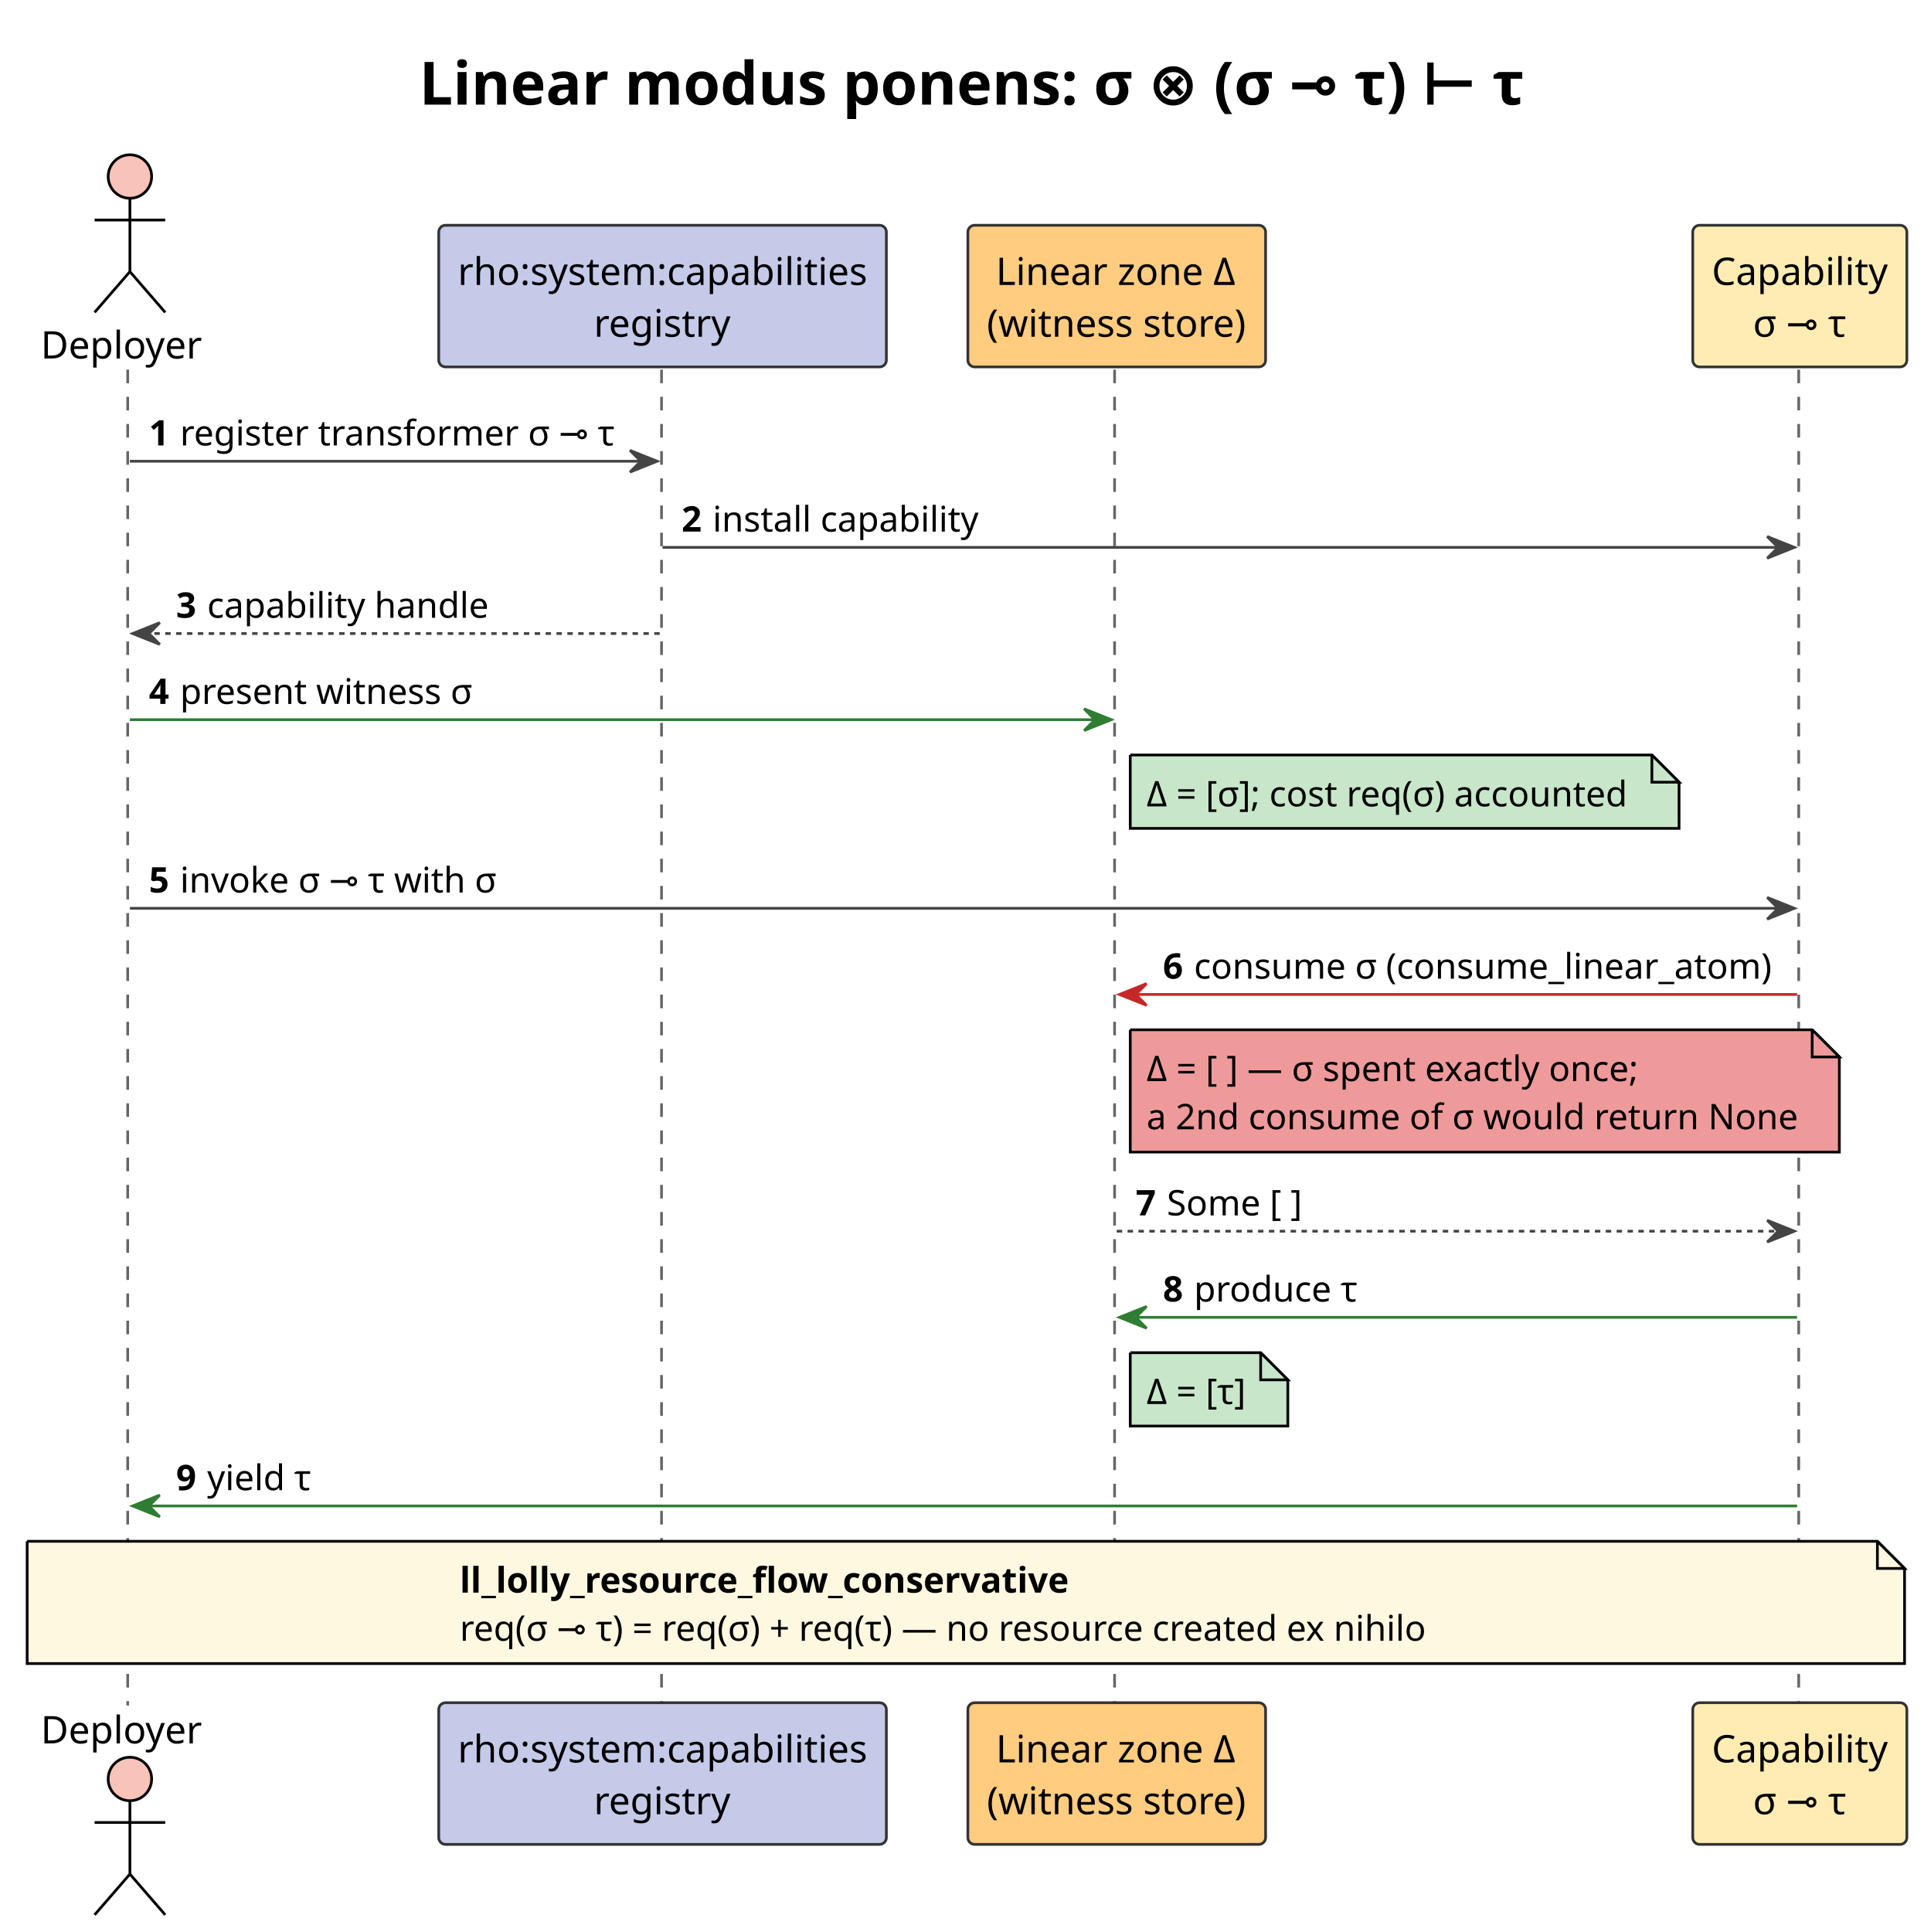
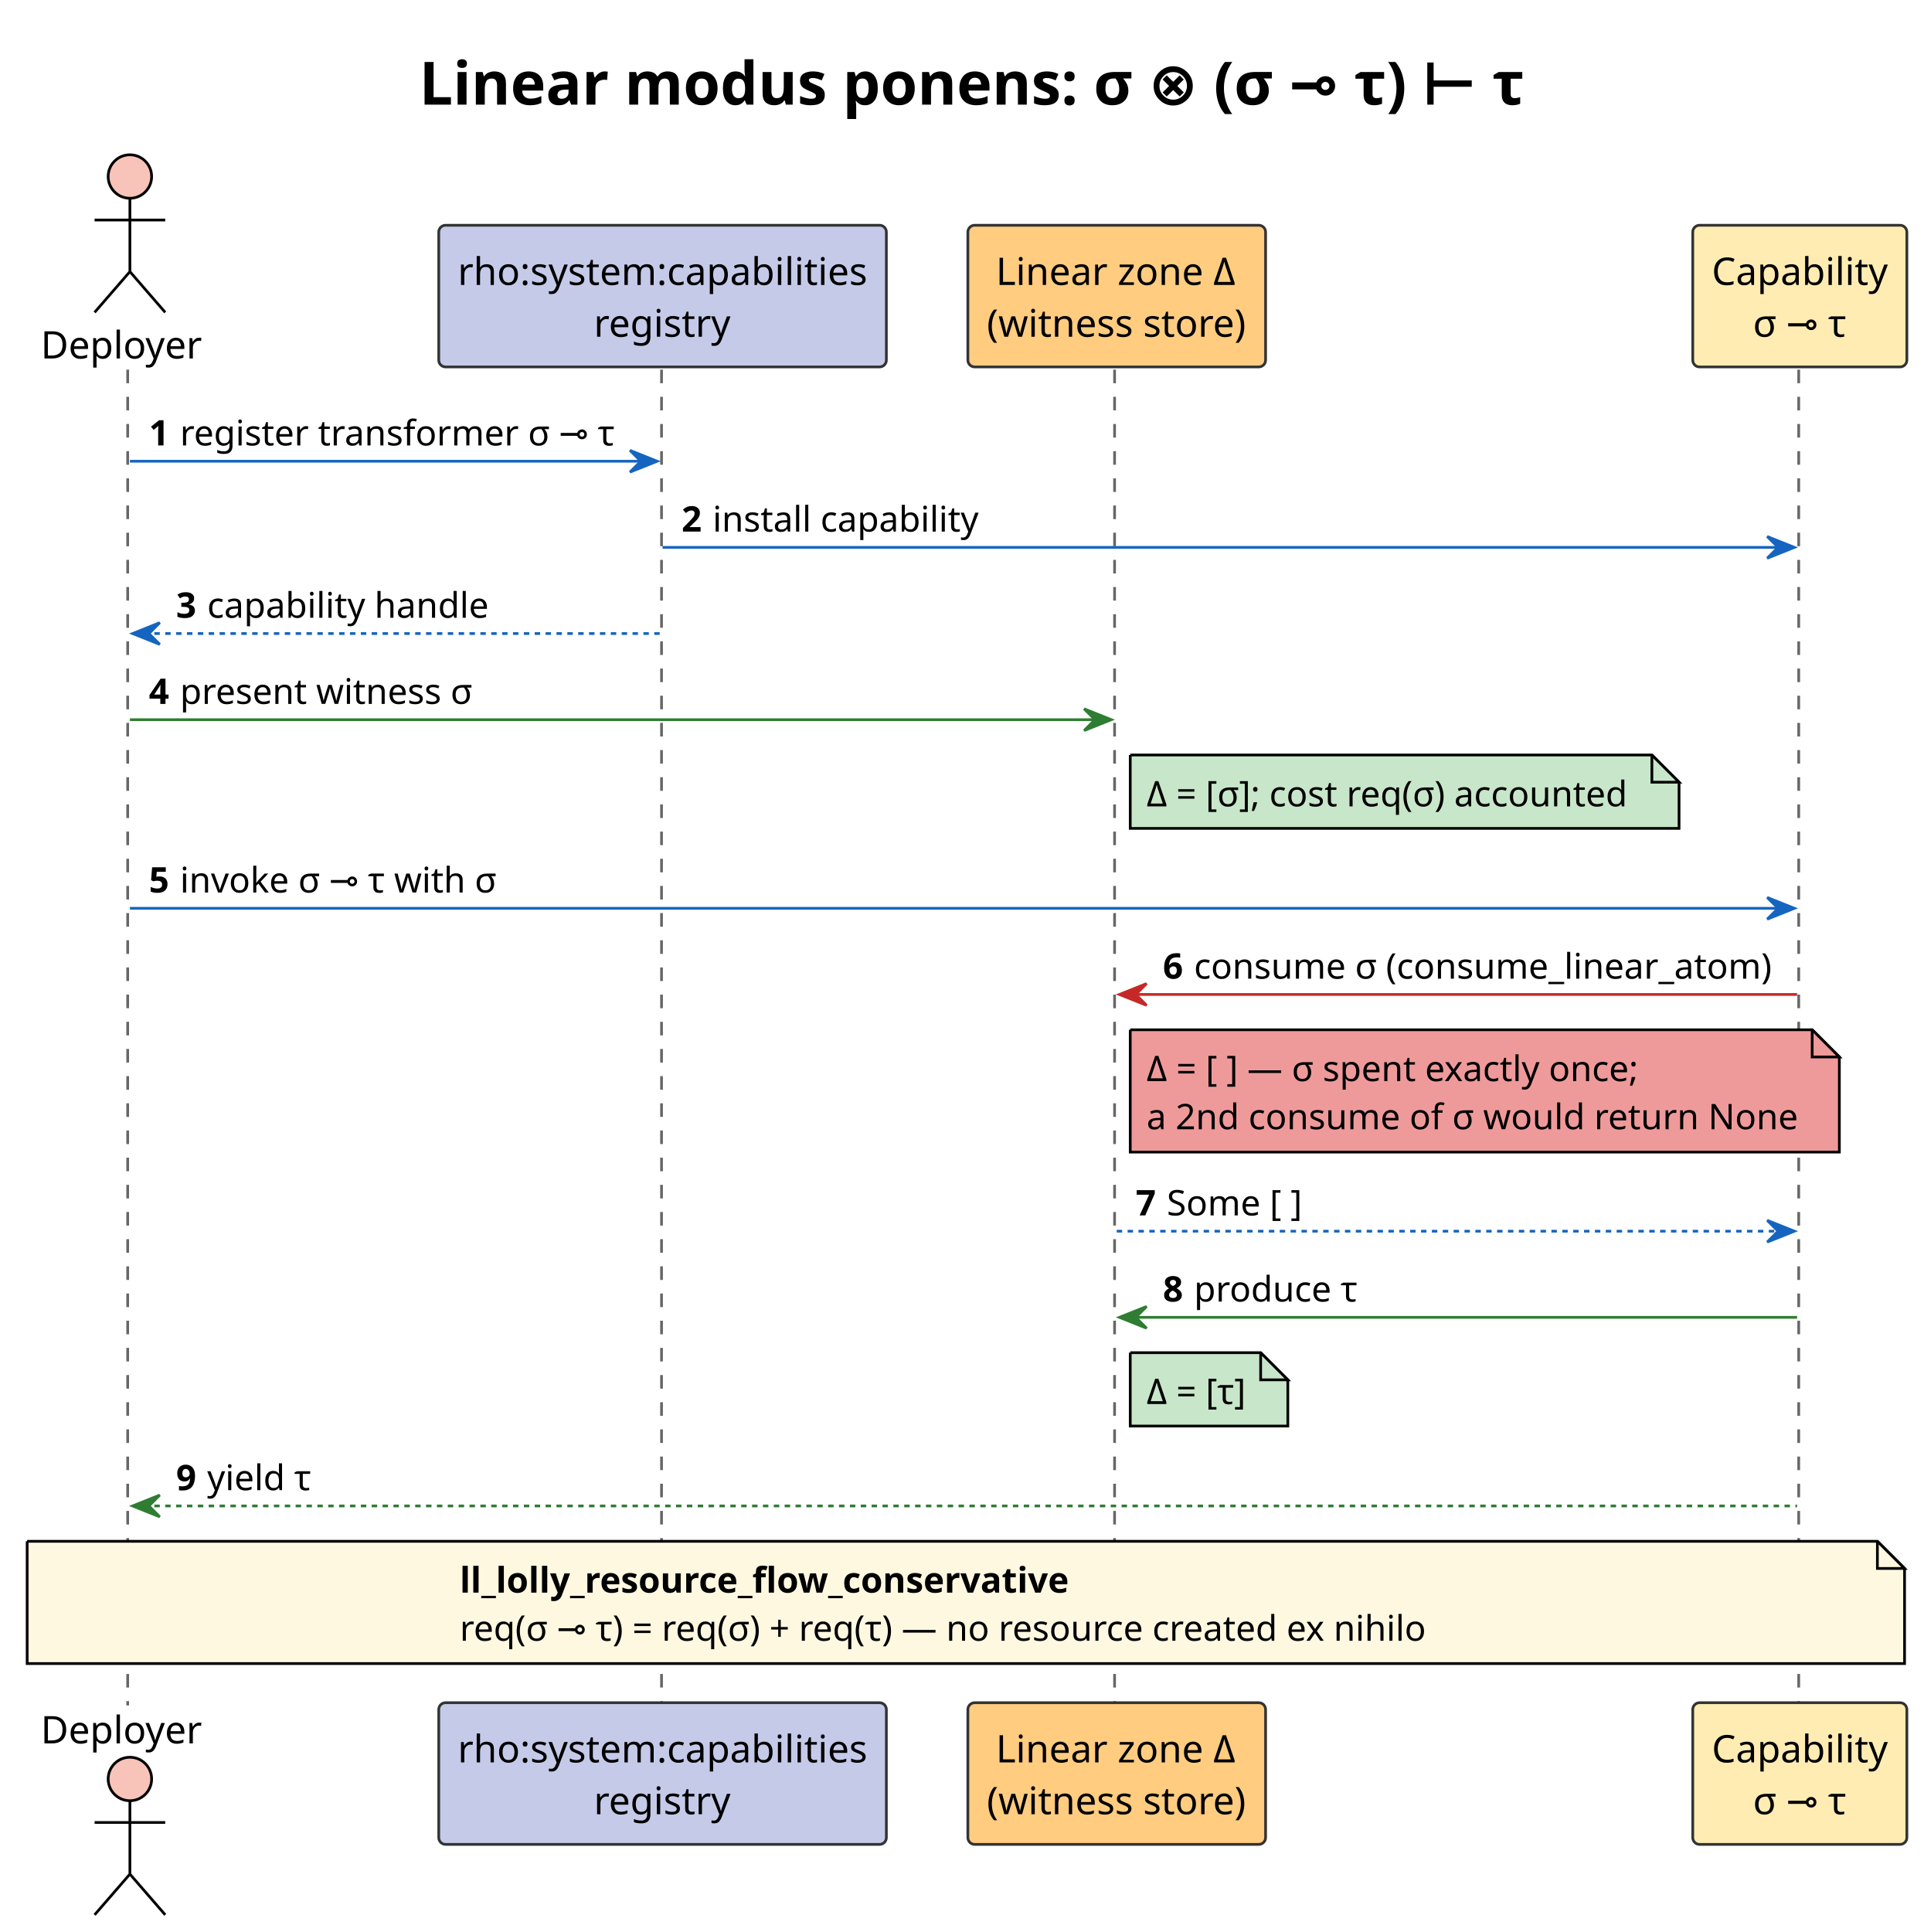
<svg xmlns="http://www.w3.org/2000/svg" contentStyleType="text/css" data-diagram-type="SEQUENCE" height="711px" preserveAspectRatio="none" style="width:708px;height:711px;background:#FFFFFF;" version="1.1" viewBox="0 0 708 711" width="708px" zoomAndPan="magnify">
  <defs />
  <g>
    <text fill="#000000" font-family="'sans-serif'" font-size="22" font-weight="bold" lengthAdjust="spacing" textLength="412.278" x="154.285" y="38.518">Linear modus ponens:  σ ⊗ (σ ⊸ τ) ⊢ τ</text>
    <g class="participant-lifeline" data-entity-uid="part1" data-qualified-name="D" id="part1-lifeline">
      <g>
        <rect fill="#000000" fill-opacity="0" height="491.59" width="8" x="43.813" y="136.032" />
        <line style="stroke:#666666;stroke-width:1;stroke-dasharray:5,5;" x1="47" x2="47" y1="136.032" y2="627.622" />
      </g>
    </g>
    <g class="participant-lifeline" data-entity-uid="part2" data-qualified-name="REG" id="part2-lifeline">
      <g>
        <rect fill="#000000" fill-opacity="0" height="491.59" width="8" x="239.863" y="136.032" />
        <line style="stroke:#666666;stroke-width:1;stroke-dasharray:5,5;" x1="243.487" x2="243.487" y1="136.032" y2="627.622" />
      </g>
    </g>
    <g class="participant-lifeline" data-entity-uid="part3" data-qualified-name="DELTA" id="part3-lifeline">
      <g>
        <rect fill="#000000" fill-opacity="0" height="491.59" width="8" x="407.027" y="136.032" />
        <line style="stroke:#666666;stroke-width:1;stroke-dasharray:5,5;" x1="410.238" x2="410.238" y1="136.032" y2="627.622" />
      </g>
    </g>
    <g class="participant-lifeline" data-entity-uid="part4" data-qualified-name="CAP" id="part4-lifeline">
      <g>
        <rect fill="#000000" fill-opacity="0" height="491.59" width="8" x="658.445" y="136.032" />
        <line style="stroke:#666666;stroke-width:1;stroke-dasharray:5,5;" x1="662.043" x2="662.043" y1="136.032" y2="627.622" />
      </g>
    </g>
    <g class="participant participant-head" data-entity-uid="part1" data-qualified-name="D" id="part1-head">
      <text fill="#000000" font-family="'sans-serif'" font-size="14" lengthAdjust="spacing" textLength="59.626" x="15" y="131.93">Deployer</text>
      <ellipse cx="47.813" cy="64.964" fill="#F8C3B8" rx="8" ry="8" style="stroke:#000000;stroke-width:1;" />
      <path d="M47.813,72.964 L47.813,99.964 M34.813,80.964 L60.813,80.964 M47.813,99.964 L34.813,114.964 M47.813,99.964 L60.813,114.964" fill="none" style="stroke:#000000;stroke-width:1;" />
    </g>
    <g class="participant participant-tail" data-entity-uid="part1" data-qualified-name="D" id="part1-tail">
      <text fill="#000000" font-family="'sans-serif'" font-size="14" lengthAdjust="spacing" textLength="59.626" x="15" y="641.588">Deployer</text>
      <ellipse cx="47.813" cy="654.69" fill="#F8C3B8" rx="8" ry="8" style="stroke:#000000;stroke-width:1;" />
      <path d="M47.813,662.69 L47.813,689.69 M34.813,670.69 L60.813,670.69 M47.813,689.69 L34.813,704.69 M47.813,689.69 L60.813,704.69" fill="none" style="stroke:#000000;stroke-width:1;" />
    </g>
    <g class="participant participant-head" data-entity-uid="part2" data-qualified-name="REG" id="part2-head">
      <rect fill="#C5CAE9" height="52.136" rx="2.5" ry="2.5" style="stroke:#333333;stroke-width:1;" width="164.751" x="161.487" y="82.896" />
      <text fill="#000000" font-family="'sans-serif'" font-size="14" lengthAdjust="spacing" textLength="150.751" x="168.487" y="104.862">rho:system:capabilities</text>
      <text fill="#000000" font-family="'sans-serif'" font-size="14" lengthAdjust="spacing" textLength="50.582" x="218.572" y="123.93">registry</text>
    </g>
    <g class="participant participant-tail" data-entity-uid="part2" data-qualified-name="REG" id="part2-tail">
      <rect fill="#C5CAE9" height="52.136" rx="2.5" ry="2.5" style="stroke:#333333;stroke-width:1;" width="164.751" x="161.487" y="626.622" />
      <text fill="#000000" font-family="'sans-serif'" font-size="14" lengthAdjust="spacing" textLength="150.751" x="168.487" y="648.588">rho:system:capabilities</text>
      <text fill="#000000" font-family="'sans-serif'" font-size="14" lengthAdjust="spacing" textLength="50.582" x="218.572" y="667.656">registry</text>
    </g>
    <g class="participant participant-head" data-entity-uid="part3" data-qualified-name="DELTA" id="part3-head">
      <rect fill="#FFCC80" height="52.136" rx="2.5" ry="2.5" style="stroke:#333333;stroke-width:1;" width="109.578" x="356.238" y="82.896" />
      <text fill="#000000" font-family="'sans-serif'" font-size="14" lengthAdjust="spacing" textLength="88.956" x="366.549" y="104.862">Linear zone Δ</text>
      <text fill="#000000" font-family="'sans-serif'" font-size="14" lengthAdjust="spacing" textLength="95.578" x="363.238" y="123.93">(witness store)</text>
    </g>
    <g class="participant participant-tail" data-entity-uid="part3" data-qualified-name="DELTA" id="part3-tail">
      <rect fill="#FFCC80" height="52.136" rx="2.5" ry="2.5" style="stroke:#333333;stroke-width:1;" width="109.578" x="356.238" y="626.622" />
      <text fill="#000000" font-family="'sans-serif'" font-size="14" lengthAdjust="spacing" textLength="88.956" x="366.549" y="648.588">Linear zone Δ</text>
      <text fill="#000000" font-family="'sans-serif'" font-size="14" lengthAdjust="spacing" textLength="95.578" x="363.238" y="667.656">(witness store)</text>
    </g>
    <g class="participant participant-head" data-entity-uid="part4" data-qualified-name="CAP" id="part4-head">
      <rect fill="#FFECB3" height="52.136" rx="2.5" ry="2.5" style="stroke:#333333;stroke-width:1;" width="78.806" x="623.043" y="82.896" />
      <text fill="#000000" font-family="'sans-serif'" font-size="14" lengthAdjust="spacing" textLength="64.806" x="630.043" y="104.862">Capability</text>
      <text fill="#000000" font-family="'sans-serif'" font-size="14" lengthAdjust="spacing" textLength="34.466" x="645.212" y="123.93">σ ⊸ τ</text>
    </g>
    <g class="participant participant-tail" data-entity-uid="part4" data-qualified-name="CAP" id="part4-tail">
      <rect fill="#FFECB3" height="52.136" rx="2.5" ry="2.5" style="stroke:#333333;stroke-width:1;" width="78.806" x="623.043" y="626.622" />
      <text fill="#000000" font-family="'sans-serif'" font-size="14" lengthAdjust="spacing" textLength="64.806" x="630.043" y="648.588">Capability</text>
      <text fill="#000000" font-family="'sans-serif'" font-size="14" lengthAdjust="spacing" textLength="34.466" x="645.212" y="667.656">σ ⊸ τ</text>
    </g>
    <g class="message" data-entity-1="part1" data-entity-2="part2" id="msg1">
-       <polygon fill="#444444" points="231.863,165.738,241.863,169.738,231.863,173.738,235.863,169.738" style="stroke:#444444;stroke-width:1;" />
-       <line style="stroke:#444444;stroke-width:1;" x1="47.813" x2="237.863" y1="169.738" y2="169.738" />
+       <polygon fill="#1565C0" points="231.863,165.738,241.863,169.738,231.863,173.738,235.863,169.738" style="stroke:#1565C0;stroke-width:1;" />
+       <line style="stroke:#1565C0;stroke-width:1;" x1="47.813" x2="237.863" y1="169.738" y2="169.738" />
      <text fill="#000000" font-family="'sans-serif'" font-size="13" font-weight="bold" lengthAdjust="spacing" textLength="7.436" x="54.813" y="163.929">1</text>
      <text fill="#000000" font-family="'sans-serif'" font-size="13" lengthAdjust="spacing" textLength="160.614" x="66.249" y="163.929">register transformer σ ⊸ τ</text>
    </g>
    <g class="message" data-entity-1="part2" data-entity-2="part4" id="msg2">
-       <polygon fill="#444444" points="650.445,197.444,660.445,201.444,650.445,205.444,654.445,201.444" style="stroke:#444444;stroke-width:1;" />
-       <line style="stroke:#444444;stroke-width:1;" x1="243.863" x2="656.445" y1="201.444" y2="201.444" />
+       <polygon fill="#1565C0" points="650.445,197.444,660.445,201.444,650.445,205.444,654.445,201.444" style="stroke:#1565C0;stroke-width:1;" />
+       <line style="stroke:#1565C0;stroke-width:1;" x1="243.863" x2="656.445" y1="201.444" y2="201.444" />
      <text fill="#000000" font-family="'sans-serif'" font-size="13" font-weight="bold" lengthAdjust="spacing" textLength="7.436" x="250.863" y="195.635">2</text>
      <text fill="#000000" font-family="'sans-serif'" font-size="13" lengthAdjust="spacing" textLength="97.89" x="262.299" y="195.635">install capability</text>
    </g>
    <g class="message" data-entity-1="part2" data-entity-2="part1" id="msg3">
-       <polygon fill="#444444" points="58.813,229.15,48.813,233.15,58.813,237.15,54.813,233.15" style="stroke:#444444;stroke-width:1;" />
-       <line style="stroke:#444444;stroke-width:1;stroke-dasharray:2,2;" x1="52.813" x2="242.863" y1="233.15" y2="233.15" />
+       <polygon fill="#1565C0" points="58.813,229.15,48.813,233.15,58.813,237.15,54.813,233.15" style="stroke:#1565C0;stroke-width:1;" />
+       <line style="stroke:#1565C0;stroke-width:1;stroke-dasharray:2,2;" x1="52.813" x2="242.863" y1="233.15" y2="233.15" />
      <text fill="#000000" font-family="'sans-serif'" font-size="13" font-weight="bold" lengthAdjust="spacing" textLength="7.436" x="64.813" y="227.341">3</text>
      <text fill="#000000" font-family="'sans-serif'" font-size="13" lengthAdjust="spacing" textLength="103.623" x="76.249" y="227.341">capability handle</text>
    </g>
    <g class="message" data-entity-1="part1" data-entity-2="part3" id="msg4">
      <polygon fill="#2E7D32" points="399.027,260.856,409.027,264.856,399.027,268.856,403.027,264.856" style="stroke:#2E7D32;stroke-width:1;" />
      <line style="stroke:#2E7D32;stroke-width:1;" x1="47.813" x2="405.027" y1="264.856" y2="264.856" />
      <text fill="#000000" font-family="'sans-serif'" font-size="13" font-weight="bold" lengthAdjust="spacing" textLength="7.436" x="54.813" y="259.047">4</text>
      <text fill="#000000" font-family="'sans-serif'" font-size="13" lengthAdjust="spacing" textLength="107.809" x="66.249" y="259.047">present witness σ</text>
    </g>
    <path d="M416,277.856 L416,304.856 L618,304.856 L618,287.856 L608,277.856 L416,277.856" fill="#C8E6C9" style="stroke:#000000;stroke-width:1;" />
    <path d="M608,277.856 L608,287.856 L618,287.856 L608,277.856" fill="#C8E6C9" style="stroke:#000000;stroke-width:1;" />
    <text fill="#000000" font-family="'sans-serif'" font-size="13" lengthAdjust="spacing" textLength="181.272" x="422" y="296.753">Δ = [σ];  cost req(σ) accounted</text>
    <g class="message" data-entity-1="part1" data-entity-2="part4" id="msg5">
-       <polygon fill="#444444" points="650.445,330.268,660.445,334.268,650.445,338.268,654.445,334.268" style="stroke:#444444;stroke-width:1;" />
-       <line style="stroke:#444444;stroke-width:1;" x1="47.813" x2="656.445" y1="334.268" y2="334.268" />
+       <polygon fill="#1565C0" points="650.445,330.268,660.445,334.268,650.445,338.268,654.445,334.268" style="stroke:#1565C0;stroke-width:1;" />
+       <line style="stroke:#1565C0;stroke-width:1;" x1="47.813" x2="656.445" y1="334.268" y2="334.268" />
      <text fill="#000000" font-family="'sans-serif'" font-size="13" font-weight="bold" lengthAdjust="spacing" textLength="7.436" x="54.813" y="328.459">5</text>
      <text fill="#000000" font-family="'sans-serif'" font-size="13" lengthAdjust="spacing" textLength="119.937" x="66.249" y="328.459">invoke σ ⊸ τ  with σ</text>
    </g>
    <g class="message" data-entity-1="part4" data-entity-2="part3" id="msg6">
      <polygon fill="#C62828" points="422.027,361.974,412.027,365.974,422.027,369.974,418.027,365.974" style="stroke:#C62828;stroke-width:1;" />
      <line style="stroke:#C62828;stroke-width:1;" x1="416.027" x2="661.445" y1="365.974" y2="365.974" />
      <text fill="#000000" font-family="'sans-serif'" font-size="13" font-weight="bold" lengthAdjust="spacing" textLength="7.436" x="428.027" y="360.165">6</text>
      <text fill="#000000" font-family="'sans-serif'" font-size="13" lengthAdjust="spacing" textLength="215.982" x="439.463" y="360.165">consume σ  (consume_linear_atom)</text>
    </g>
    <path d="M416,378.974 L416,423.974 L677,423.974 L677,388.974 L667,378.974 L416,378.974" fill="#EF9A9A" style="stroke:#000000;stroke-width:1;" />
    <path d="M667,378.974 L667,388.974 L677,388.974 L667,378.974" fill="#EF9A9A" style="stroke:#000000;stroke-width:1;" />
    <text fill="#000000" font-family="'sans-serif'" font-size="13" lengthAdjust="spacing" textLength="181.974" x="422" y="397.871">Δ = [ ] — σ spent exactly once;</text>
    <text fill="#000000" font-family="'sans-serif'" font-size="13" lengthAdjust="spacing" textLength="240.032" x="422" y="415.577">a 2nd consume of σ would return None</text>
    <g class="message" data-entity-1="part3" data-entity-2="part4" id="msg7">
-       <polygon fill="#444444" points="650.445,449.092,660.445,453.092,650.445,457.092,654.445,453.092" style="stroke:#444444;stroke-width:1;" />
-       <line style="stroke:#444444;stroke-width:1;stroke-dasharray:2,2;" x1="411.027" x2="656.445" y1="453.092" y2="453.092" />
+       <polygon fill="#1565C0" points="650.445,449.092,660.445,453.092,650.445,457.092,654.445,453.092" style="stroke:#1565C0;stroke-width:1;" />
+       <line style="stroke:#1565C0;stroke-width:1;stroke-dasharray:2,2;" x1="411.027" x2="656.445" y1="453.092" y2="453.092" />
      <text fill="#000000" font-family="'sans-serif'" font-size="13" font-weight="bold" lengthAdjust="spacing" textLength="7.436" x="418.027" y="447.283">7</text>
      <text fill="#000000" font-family="'sans-serif'" font-size="13" lengthAdjust="spacing" textLength="49.803" x="429.463" y="447.283">Some [ ]</text>
    </g>
    <g class="message" data-entity-1="part4" data-entity-2="part3" id="msg8">
      <polygon fill="#2E7D32" points="422.027,480.798,412.027,484.798,422.027,488.798,418.027,484.798" style="stroke:#2E7D32;stroke-width:1;" />
      <line style="stroke:#2E7D32;stroke-width:1;" x1="416.027" x2="661.445" y1="484.798" y2="484.798" />
      <text fill="#000000" font-family="'sans-serif'" font-size="13" font-weight="bold" lengthAdjust="spacing" textLength="7.436" x="428.027" y="478.989">8</text>
      <text fill="#000000" font-family="'sans-serif'" font-size="13" lengthAdjust="spacing" textLength="60.58" x="439.463" y="478.989">produce τ</text>
    </g>
    <path d="M416,497.798 L416,524.798 L474,524.798 L474,507.798 L464,497.798 L416,497.798" fill="#C8E6C9" style="stroke:#000000;stroke-width:1;" />
    <path d="M464,497.798 L464,507.798 L474,507.798 L464,497.798" fill="#C8E6C9" style="stroke:#000000;stroke-width:1;" />
    <text fill="#000000" font-family="'sans-serif'" font-size="13" lengthAdjust="spacing" textLength="37.427" x="422" y="516.695">Δ = [τ]</text>
    <g class="message" data-entity-1="part4" data-entity-2="part1" id="msg9">
      <polygon fill="#2E7D32" points="58.813,550.21,48.813,554.21,58.813,558.21,54.813,554.21" style="stroke:#2E7D32;stroke-width:1;" />
-       <line style="stroke:#2E7D32;stroke-width:1;" x1="52.813" x2="661.445" y1="554.21" y2="554.21" />
+       <line style="stroke:#2E7D32;stroke-width:1;stroke-dasharray:2,2;" x1="52.813" x2="661.445" y1="554.21" y2="554.21" />
      <text fill="#000000" font-family="'sans-serif'" font-size="13" font-weight="bold" lengthAdjust="spacing" textLength="7.436" x="64.813" y="548.401">9</text>
      <text fill="#000000" font-family="'sans-serif'" font-size="13" lengthAdjust="spacing" textLength="38.415" x="76.249" y="548.401">yield τ</text>
    </g>
    <path d="M10,567.21 L10,612.21 L701,612.21 L701,577.21 L691,567.21 L10,567.21" fill="#FFF8E1" style="stroke:#000000;stroke-width:1;" />
    <path d="M691,567.21 L691,577.21 L701,577.21 L691,567.21" fill="#FFF8E1" style="stroke:#000000;stroke-width:1;" />
    <text fill="#000000" font-family="'sans-serif'" font-size="13" font-weight="bold" lengthAdjust="spacing" textLength="224.705" x="169.223" y="586.107">ll_lolly_resource_flow_conservative</text>
    <text fill="#000000" font-family="'sans-serif'" font-size="13" lengthAdjust="spacing" textLength="364.402" x="169.223" y="603.813">req(σ ⊸ τ) = req(σ) + req(τ)   — no resource created ex nihilo</text>
  </g>
</svg>
